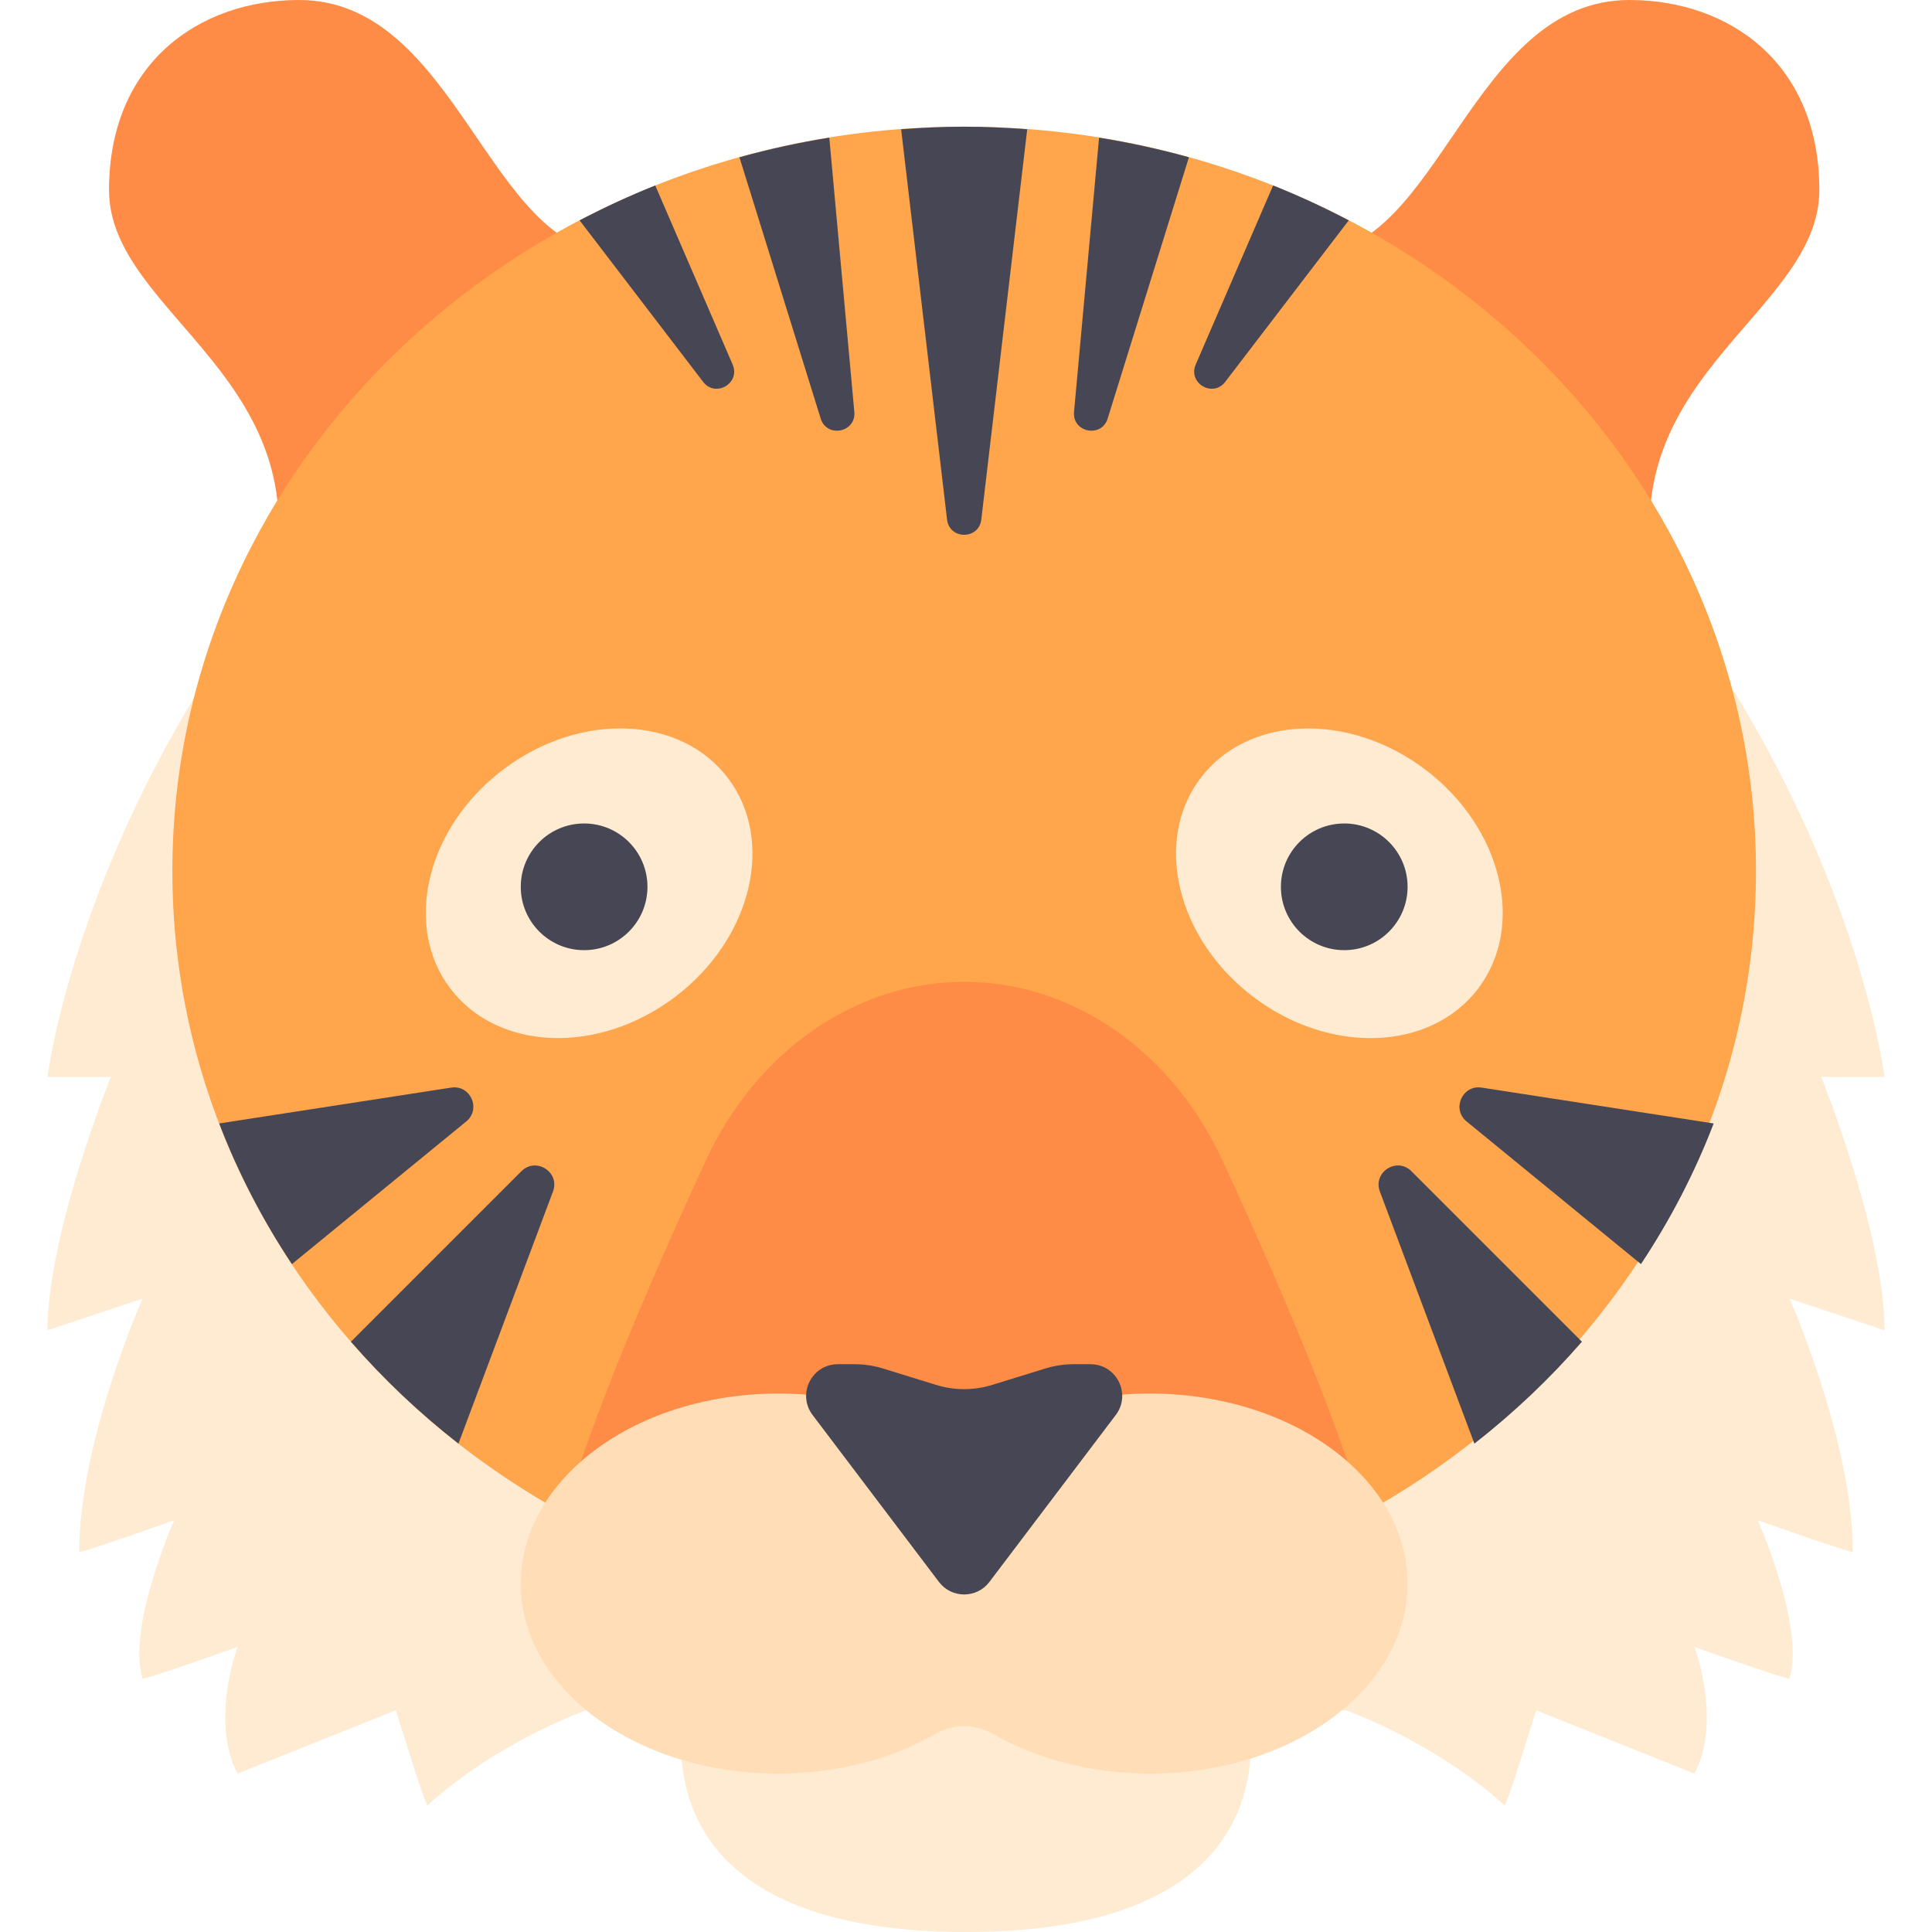
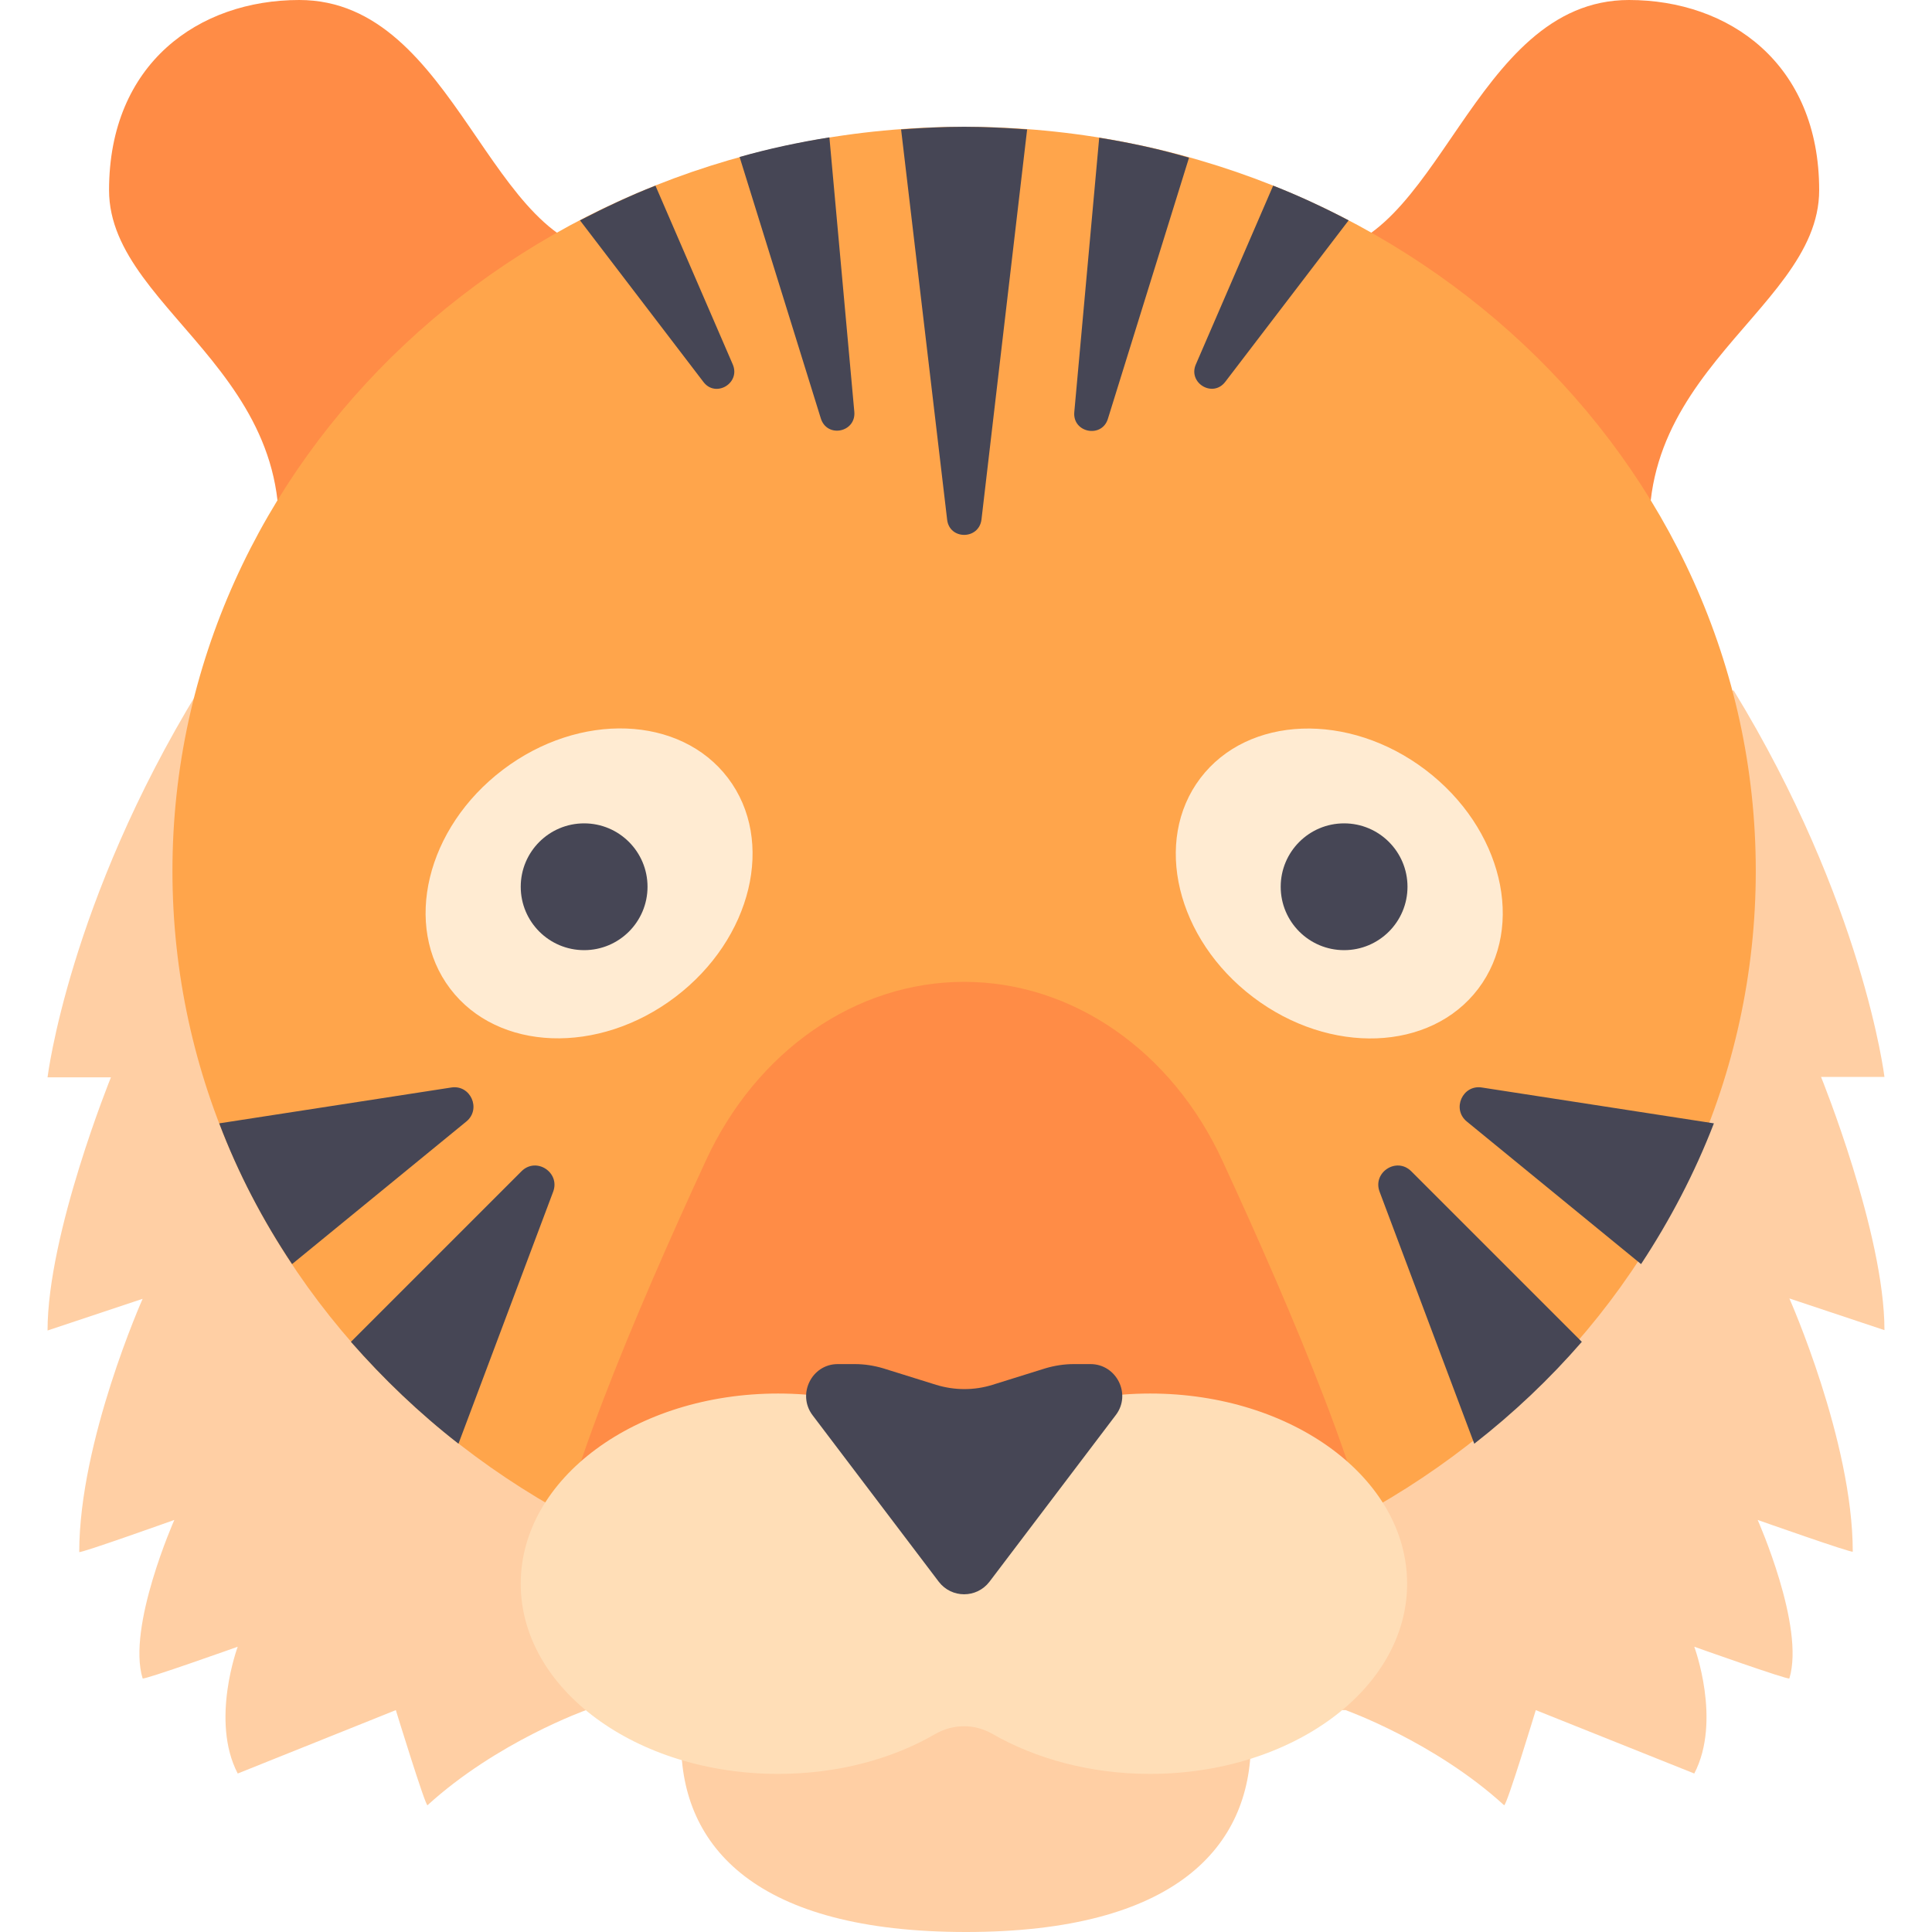
<svg xmlns="http://www.w3.org/2000/svg" version="1.1" id="Layer_1" x="0px" y="0px" viewBox="0 0 512 512" style="enable-background:new 0 0 512 512;" xml:space="preserve">
+   <style type="text/css">
+ 	.st0{fill:#FF8C46;}
+ 	.st1{fill:#FFCFA4;}
+ 	.st2{fill:#FFA54B;}
+ 	.st3{fill:#FFEBD2;}
+ 	.st4{fill:#FFDEB7;}
+ 	.st5{fill:#464655;}
+ </style>
  <g>
-     <path style="fill:#FF8C46;" d="M163.189,67.148C129.616,67.148,121.222,0,79.255,0C52.713,0,28.894,16.787,28.894,50.361   s58.754,50.361,41.967,109.115L163.189,67.148z" />
-     <path style="fill:#FF8C46;" d="M347.845,67.148C381.419,67.148,389.812,0,431.78,0c26.542,0,50.361,16.787,50.361,50.361   s-58.754,50.361-41.967,109.115L347.845,67.148z" />
+     <path class="st0" d="M163.2,67.1c-33.6,0-42-67.1-83.9-67.1C52.7,0,28.9,16.8,28.9,50.4s58.8,50.4,42,109.1L163.2,67.1z" />
+     <path class="st0" d="M347.8,67.1c33.6,0,42-67.1,83.9-67.1c26.5,0,50.4,16.8,50.4,50.4s-58.8,50.4-42,109.1L347.8,67.1z" />
  </g>
  <g>
-     <path style="fill:#FFEBD2;" d="M331.541,461.639C331.541,489.453,311.626,512,256,512s-75.541-22.547-75.541-50.361v-8.393h150.599   L331.541,461.639z" />
-     <path style="fill:#FFEBD2;" d="M459.368,182.91c34.446,56.303,40.042,102.467,40.042,102.467h-16.787   c0,0,16.787,41.443,16.787,67.148l-25.18-8.393c0,0,16.787,37.77,16.787,67.148c0,0.525-25.18-8.393-25.18-8.393   s12.59,28.328,8.393,41.967c-0.154,0.501-25.18-8.393-25.18-8.393s7.344,19.585,0,33.574l-41.967-16.787   c0,0-7.846,25.681-8.393,25.18c-18.361-16.787-41.967-25.18-41.967-25.18H155.279c0,0-23.607,8.393-41.967,25.18   c-0.548,0.5-8.393-25.18-8.393-25.18l-41.967,16.787c-7.344-13.989,0-33.574,0-33.574s-25.026,8.895-25.18,8.393   c-4.197-13.639,8.393-41.967,8.393-41.967s-25.18,8.918-25.18,8.393c0-29.377,16.787-67.148,16.787-67.148l-25.18,8.393   c0-25.705,16.787-67.148,16.787-67.148H12.59c0,0,5.595-46.164,40.042-102.467H459.368z" />
+     <path class="st1" d="M331.5,461.6c0,27.8-19.9,50.4-75.5,50.4s-75.5-22.5-75.5-50.4v-8.4h150.6L331.5,461.6z" />
+     <path class="st1" d="M459.4,182.9c34.4,56.3,40,102.5,40,102.5h-16.8c0,0,16.8,41.4,16.8,67.1l-25.2-8.4c0,0,16.8,37.8,16.8,67.1   c0,0.5-25.2-8.4-25.2-8.4s12.6,28.3,8.4,42c-0.2,0.5-25.2-8.4-25.2-8.4s7.3,19.6,0,33.6l-42-16.8c0,0-7.8,25.7-8.4,25.2   c-18.4-16.8-42-25.2-42-25.2H155.3c0,0-23.6,8.4-42,25.2c-0.5,0.5-8.4-25.2-8.4-25.2L63,470c-7.3-14,0-33.6,0-33.6   s-25,8.9-25.2,8.4c-4.2-13.6,8.4-42,8.4-42S21,411.8,21,411.3c0-29.4,16.8-67.1,16.8-67.1l-25.2,8.4c0-25.7,16.8-67.1,16.8-67.1   H12.6c0,0,5.6-46.2,40-102.5H459.4z" />
  </g>
-   <ellipse style="fill:#FFA54B;" cx="255.517" cy="230.82" rx="209.836" ry="197.246" />
+   <ellipse class="st2" cx="255.5" cy="230.8" rx="209.8" ry="197.2" />
  <g>
-     <ellipse transform="matrix(-0.6042 -0.7968 0.7968 -0.6042 63.9475 499.8926)" style="fill:#FFEBD2;" cx="156.123" cy="234.065" rx="37.769" ry="46.163" />
-     <ellipse transform="matrix(-0.6042 0.7968 -0.7968 -0.6042 755.9204 92.7031)" style="fill:#FFEBD2;" cx="354.937" cy="234.086" rx="37.769" ry="46.163" />
+     <ellipse transform="matrix(0.7968 -0.6042 0.6042 0.7968 -109.7093 141.8893)" class="st3" cx="156.1" cy="234.1" rx="46.2" ry="37.8" />
+     <ellipse transform="matrix(0.6042 -0.7968 0.7968 0.6042 -46.0388 375.4758)" class="st3" cx="354.9" cy="234.1" rx="37.8" ry="46.2" />
  </g>
-   <path style="fill:#FF8C46;" d="M255.524,260.197h-0.013c-28.711,0-55.045,18.268-68.536,47.511  c-18.163,39.374-40.573,91.996-40.573,111.964h218.229c0-19.967-22.409-72.59-40.573-111.964  C310.569,278.464,284.234,260.197,255.524,260.197z" />
-   <path style="fill:#FFDEB7;" d="M304.795,369.311c-19.393,0-36.855,6-49.278,15.588c-12.422-9.588-29.885-15.588-49.278-15.588  c-37.682,0-68.23,22.547-68.23,50.361s30.548,50.361,68.23,50.361c15.728,0,30.187-3.947,41.716-10.554  c4.764-2.73,10.357-2.73,15.122,0c11.529,6.607,25.988,10.554,41.716,10.554c37.682,0,68.23-22.547,68.23-50.361  S342.478,369.311,304.795,369.311z" />
+   <path class="st0" d="M255.5,260.2L255.5,260.2c-28.7,0-55.1,18.3-68.5,47.5c-18.2,39.4-40.6,92-40.6,112h218.2  c0-20-22.4-72.6-40.6-112C310.6,278.5,284.2,260.2,255.5,260.2z" />
+   <path class="st4" d="M304.8,369.3c-19.4,0-36.9,6-49.3,15.6c-12.4-9.6-29.9-15.6-49.3-15.6c-37.7,0-68.2,22.5-68.2,50.4  s30.5,50.4,68.2,50.4c15.7,0,30.2-3.9,41.7-10.6c4.8-2.7,10.4-2.7,15.1,0c11.5,6.6,26,10.6,41.7,10.6c37.7,0,68.2-22.5,68.2-50.4  S342.5,369.3,304.8,369.3z" />
  <g>
-     <path style="fill:#464655;" d="M215.344,374.991l33.48,44.232c3.358,4.437,10.026,4.437,13.384,0l33.48-44.232   c4.184-5.528,0.241-13.459-6.693-13.459h-4.5c-2.52,0-5.026,0.378-7.432,1.122l-14.116,4.361c-4.842,1.496-10.023,1.496-14.865,0   l-14.116-4.361c-2.408-0.744-4.913-1.122-7.432-1.122h-4.499C215.103,361.532,211.16,369.463,215.344,374.991z" />
-     <circle style="fill:#464655;" cx="154.796" cy="235.016" r="16.787" />
-     <circle style="fill:#464655;" cx="356.239" cy="235.016" r="16.787" />
-     <path style="fill:#464655;" d="M77.358,335.001l46.206-37.805c4.012-3.283,1.123-9.761-4.001-8.969l-61.478,9.5   C63.123,310.86,69.618,323.331,77.358,335.001z" />
-     <path style="fill:#464655;" d="M121.493,382.577l25.052-66.807c1.922-5.125-4.494-9.256-8.364-5.385l-45.183,45.183   C101.555,365.406,111.098,374.455,121.493,382.577z" />
-     <path style="fill:#464655;" d="M226.405,109.149l-6.633-72.667c-8.106,1.308-16.052,3.044-23.811,5.201l21.532,69.239   C219.12,116.157,226.903,114.609,226.405,109.149z" />
-     <path style="fill:#464655;" d="M291.263,36.482l-6.633,72.667c-0.498,5.46,7.284,7.007,8.913,1.772l21.532-69.239   C307.315,39.527,299.369,37.79,291.263,36.482z" />
-     <path style="fill:#464655;" d="M337.387,49.156l-20.509,47.449c-2.137,4.946,4.549,8.868,7.823,4.588l32.73-42.791   C350.946,55.01,344.271,51.9,337.387,49.156z" />
-     <path style="fill:#464655;" d="M194.157,96.605l-20.509-47.449c-6.884,2.745-13.559,5.853-20.044,9.247l32.73,42.79   C189.608,105.473,196.295,101.551,194.157,96.605z" />
-     <path style="fill:#464655;" d="M272.224,34.253c-5.518-0.408-11.077-0.679-16.707-0.679c-5.63,0-11.189,0.271-16.707,0.679   l12.169,103.44c0.633,5.38,8.442,5.38,9.075,0L272.224,34.253z" />
-     <path style="fill:#464655;" d="M434.868,335.001l-46.206-37.805c-4.012-3.283-1.123-9.761,4.001-8.969l61.478,9.5   C449.104,310.86,442.608,323.331,434.868,335.001z" />
-     <path style="fill:#464655;" d="M390.733,382.577l-25.052-66.807c-1.922-5.125,4.494-9.256,8.364-5.385l45.183,45.183   C410.671,365.406,401.129,374.455,390.733,382.577z" />
+     <path class="st5" d="M215.3,375l33.5,44.2c3.4,4.4,10,4.4,13.4,0l33.5-44.2c4.2-5.5,0.2-13.5-6.7-13.5h-4.5c-2.5,0-5,0.4-7.4,1.1   l-14.1,4.4c-4.8,1.5-10,1.5-14.9,0l-14.1-4.4c-2.4-0.7-4.9-1.1-7.4-1.1H222C215.1,361.5,211.2,369.5,215.3,375z" />
+     <circle class="st5" cx="154.8" cy="235" r="16.8" />
+     <circle class="st5" cx="356.2" cy="235" r="16.8" />
+     <path class="st5" d="M77.4,335l46.2-37.8c4-3.3,1.1-9.8-4-9l-61.5,9.5C63.1,310.9,69.6,323.3,77.4,335z" />
+     <path class="st5" d="M121.5,382.6l25.1-66.8c1.9-5.1-4.5-9.3-8.4-5.4L93,355.6C101.6,365.4,111.1,374.5,121.5,382.6z" />
+     <path class="st5" d="M226.4,109.1l-6.6-72.7c-8.1,1.3-16.1,3-23.8,5.2l21.5,69.2C219.1,116.2,226.9,114.6,226.4,109.1z" />
+     <path class="st5" d="M291.3,36.5l-6.6,72.7c-0.5,5.5,7.3,7,8.9,1.8l21.5-69.2C307.3,39.5,299.4,37.8,291.3,36.5z" />
+     <path class="st5" d="M337.4,49.2l-20.5,47.4c-2.1,4.9,4.5,8.9,7.8,4.6l32.7-42.8C350.9,55,344.3,51.9,337.4,49.2z" />
+     <path class="st5" d="M194.2,96.6l-20.5-47.4c-6.9,2.7-13.6,5.9-20,9.2l32.7,42.8C189.6,105.5,196.3,101.6,194.2,96.6z" />
+     <path class="st5" d="M272.2,34.3c-5.5-0.4-11.1-0.7-16.7-0.7s-11.2,0.3-16.7,0.7L251,137.7c0.6,5.4,8.4,5.4,9.1,0L272.2,34.3z" />
+     <path class="st5" d="M434.9,335l-46.2-37.8c-4-3.3-1.1-9.8,4-9l61.5,9.5C449.1,310.9,442.6,323.3,434.9,335z" />
+     <path class="st5" d="M390.7,382.6l-25.1-66.8c-1.9-5.1,4.5-9.3,8.4-5.4l45.2,45.2C410.7,365.4,401.1,374.5,390.7,382.6z" />
  </g>
-   <g>
- </g>
-   <g>
- </g>
-   <g>
- </g>
-   <g>
- </g>
-   <g>
- </g>
-   <g>
- </g>
-   <g>
- </g>
-   <g>
- </g>
-   <g>
- </g>
-   <g>
- </g>
-   <g>
- </g>
-   <g>
- </g>
-   <g>
- </g>
-   <g>
- </g>
-   <g>
- </g>
</svg>
